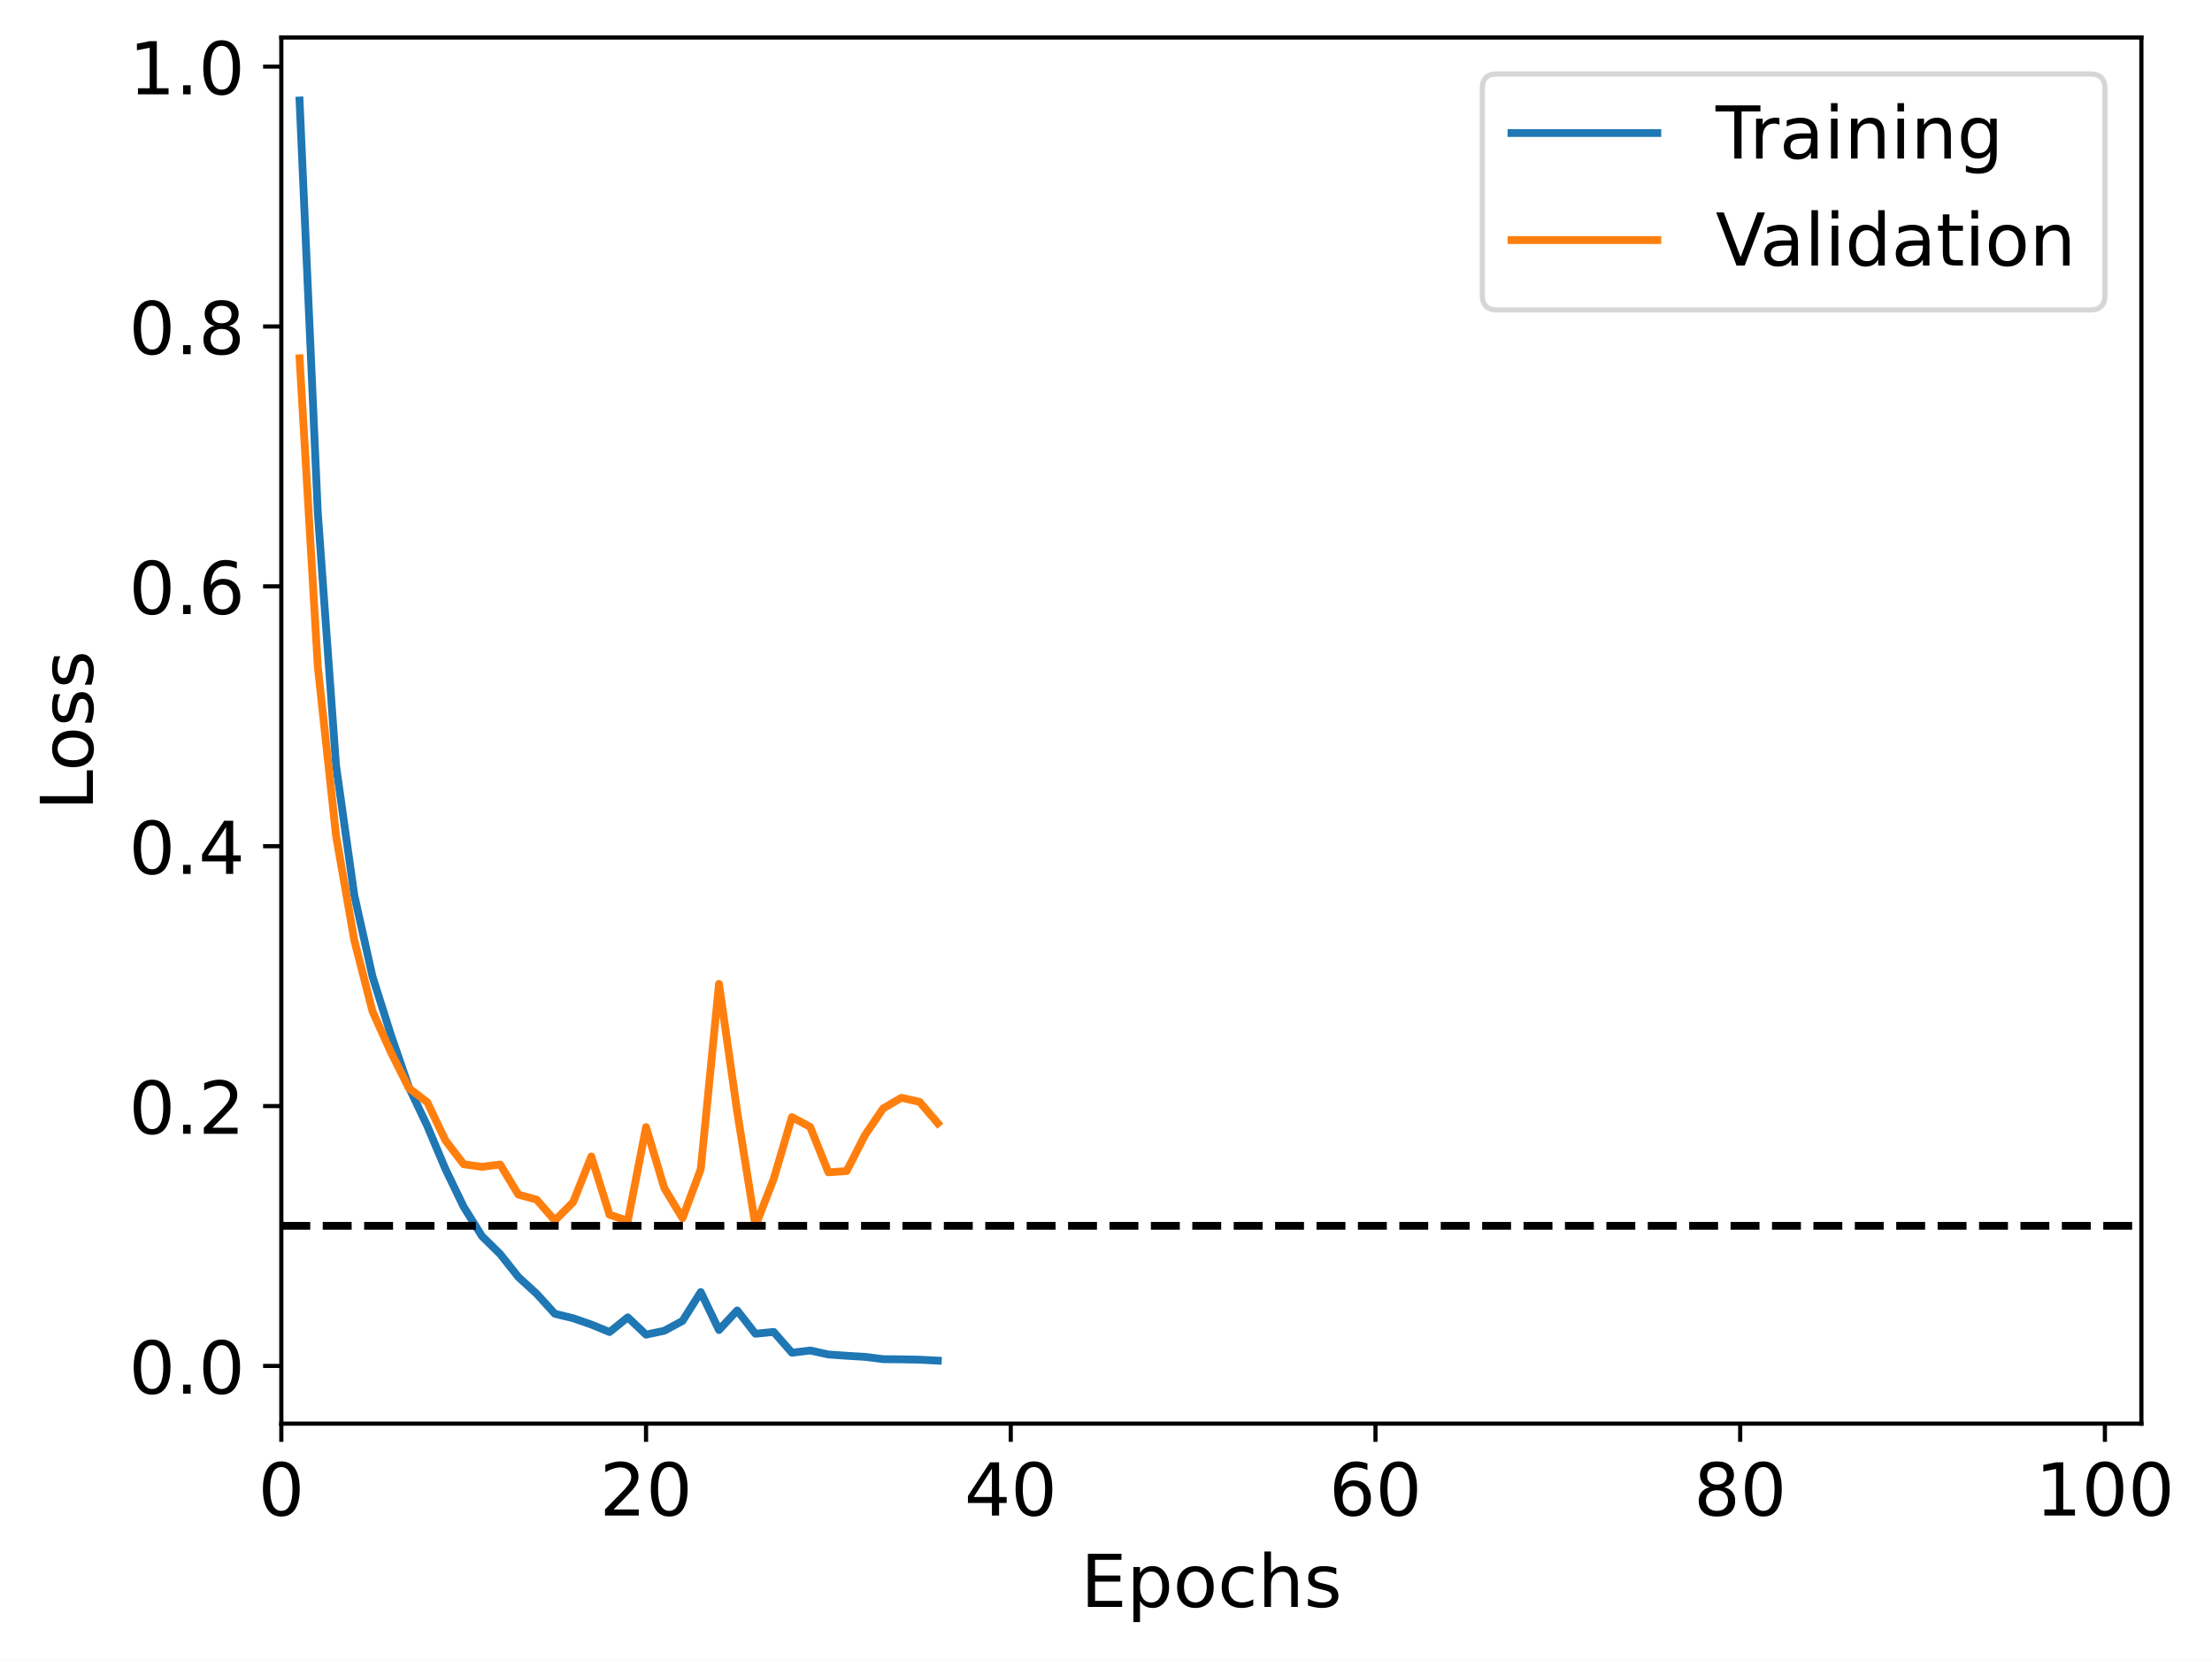
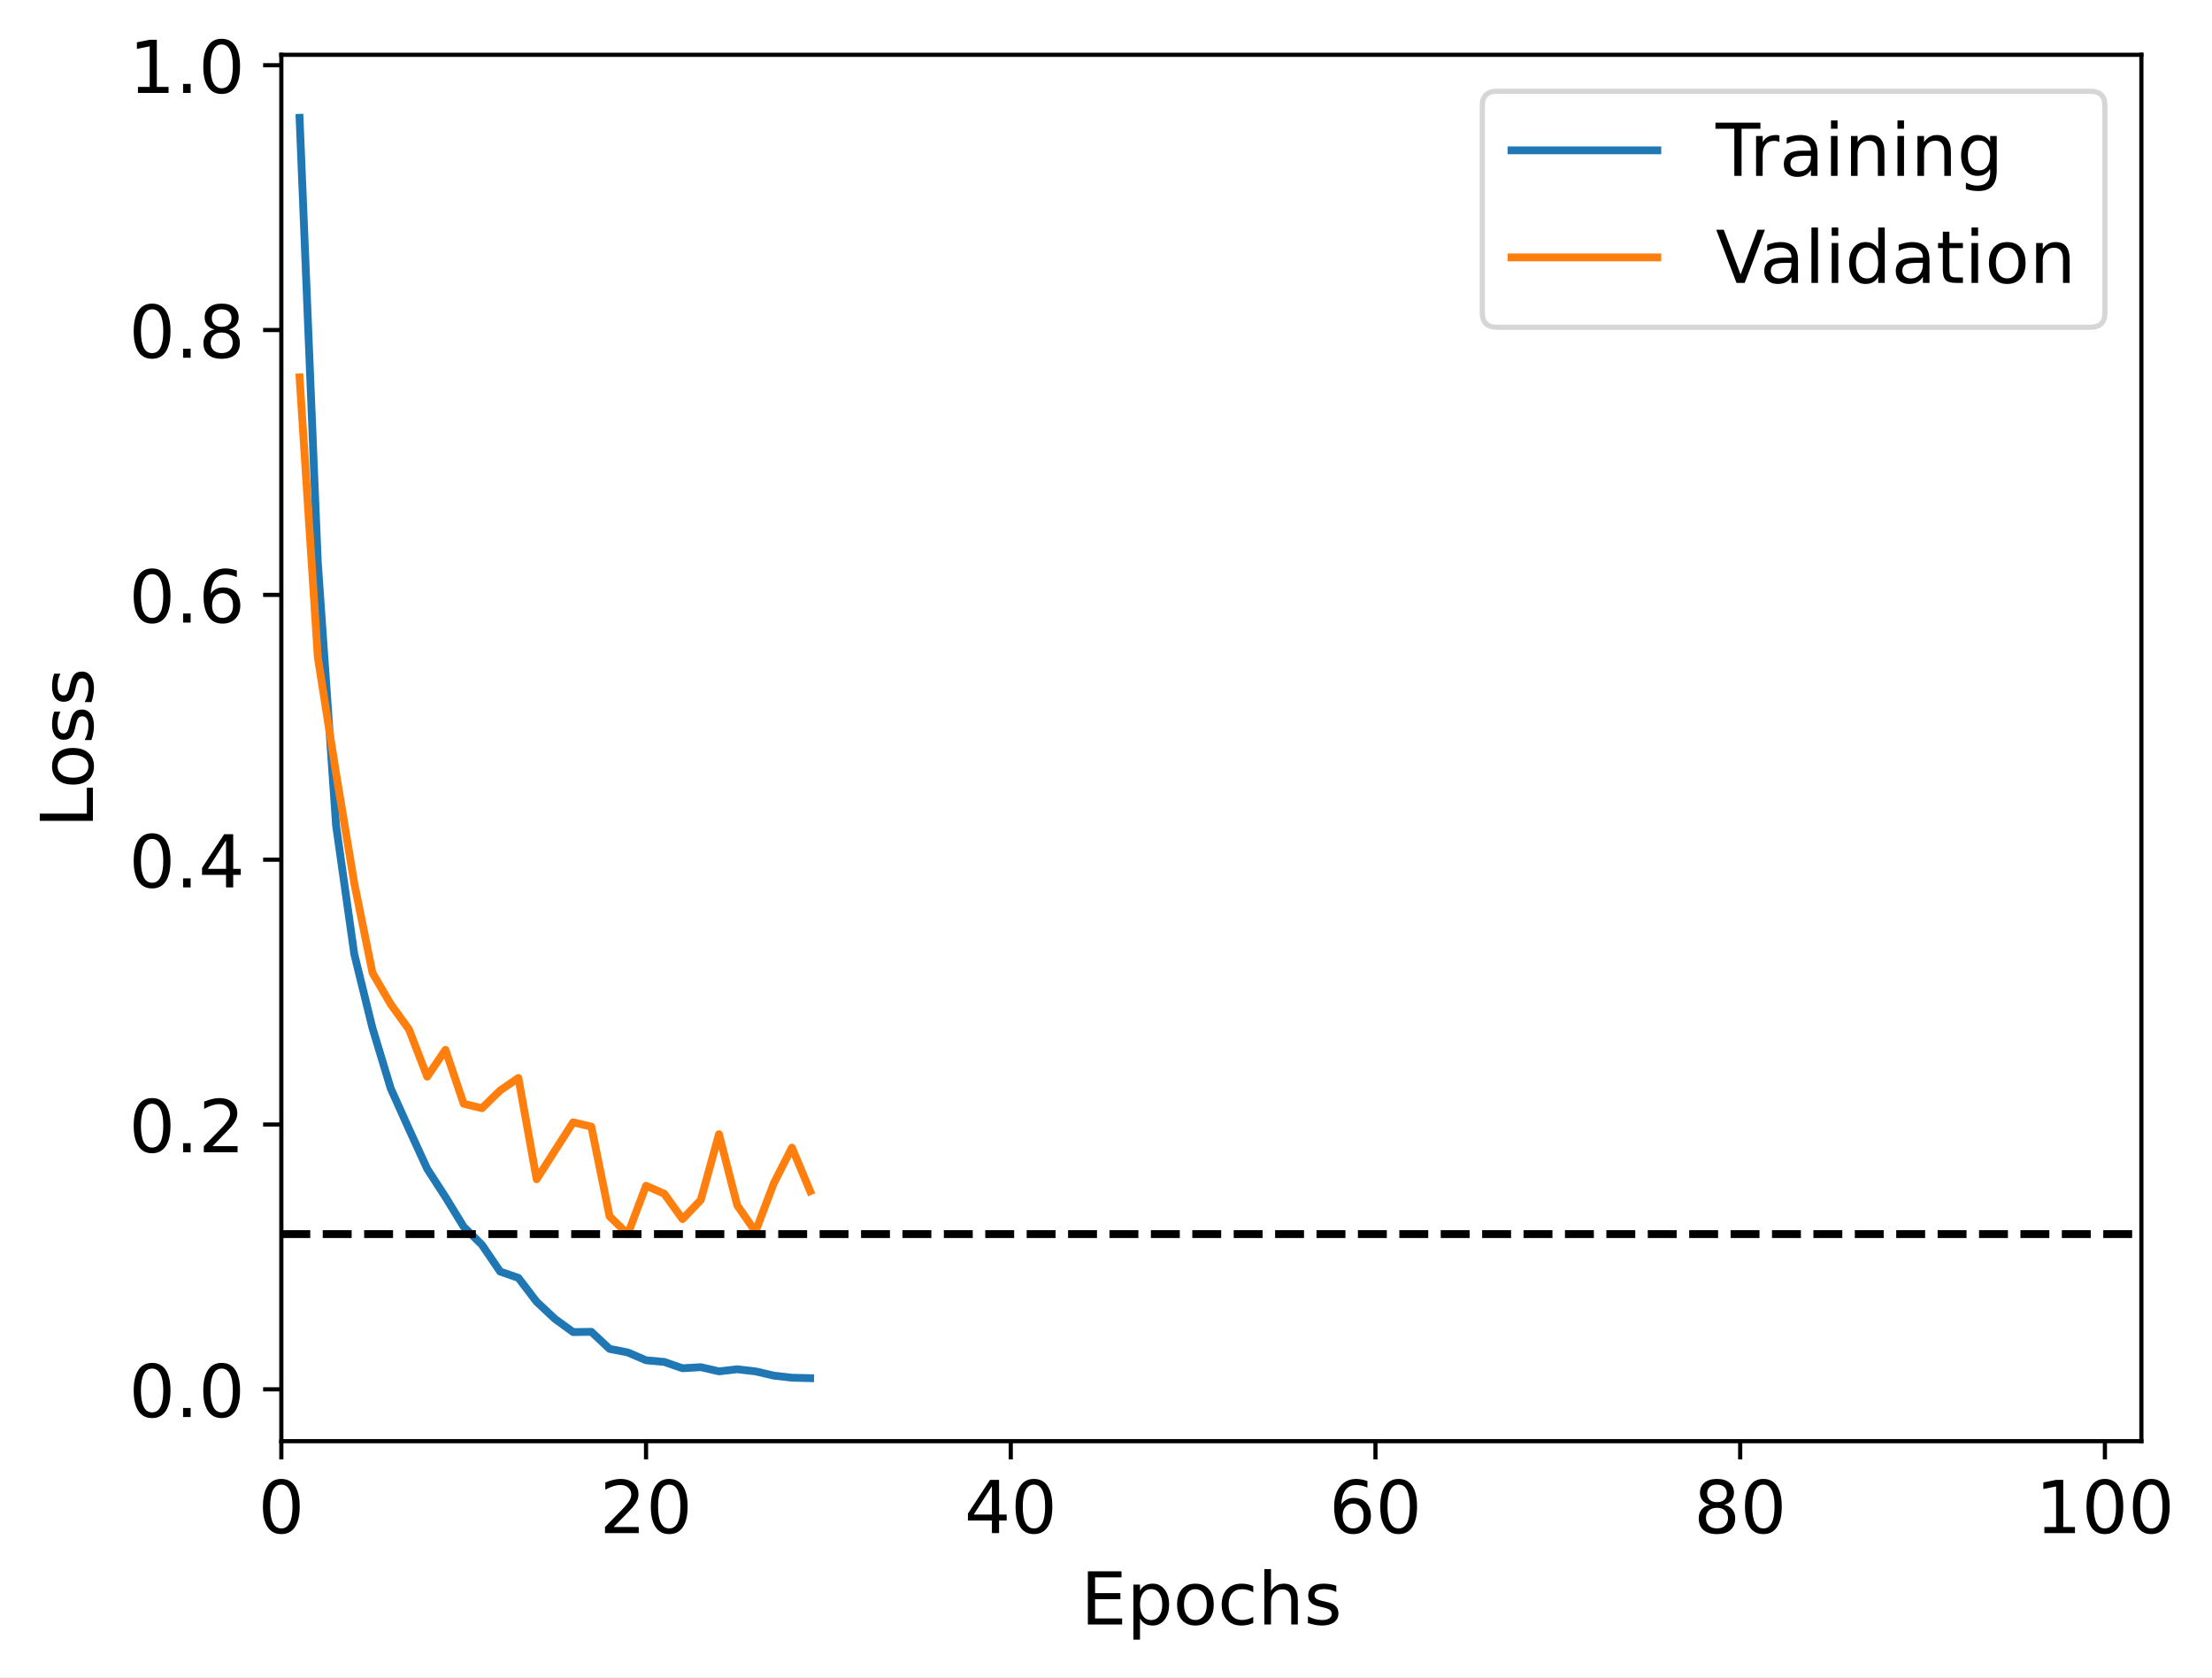
- <svg xmlns="http://www.w3.org/2000/svg" xmlns:xlink="http://www.w3.org/1999/xlink" width="424.693pt" height="318.611pt" viewBox="0 0 424.693 318.611" version="1.1">
+ <svg xmlns="http://www.w3.org/2000/svg" xmlns:xlink="http://www.w3.org/1999/xlink" width="424.693pt" height="321.929pt" viewBox="0 0 424.693 321.929" version="1.1">
  <defs>
    <style type="text/css">*{stroke-linejoin: round; stroke-linecap: butt}</style>
  </defs>
  <g id="figure_1">
    <g id="patch_1">
-       <path d="M 0 318.611  L 424.693 318.611  L 424.693 0  L 0 0  z " style="fill: #ffffff" />
+       <path d="M 0 321.929  L 424.693 321.929  L 424.693 0  L 0 0  z " style="fill: #ffffff" />
    </g>
    <g id="axes_1">
      <g id="patch_2">
-         <path d="M 54.014 273.312  L 411.134 273.312  L 411.134 7.2  L 54.014 7.2  z " style="fill: #ffffff" />
+         <path d="M 54.014 276.63  L 411.134 276.63  L 411.134 10.518  L 54.014 10.518  z " style="fill: #ffffff" />
      </g>
      <g id="matplotlib.axis_1">
        <g id="xtick_1">
          <g id="line2d_1">
            <defs>
-               <path id="mb3b0afe86f" d="M 0 0  L 0 3.5  " style="stroke: #000000; stroke-width: 0.8" />
-             </defs>
-             <g>
-               <use xlink:href="#mb3b0afe86f" x="54.014" y="273.312" style="stroke: #000000; stroke-width: 0.8" />
+               <path id="m5e305b3d08" d="M 0 0  L 0 3.5  " style="stroke: #000000; stroke-width: 0.8" />
+             </defs>
+             <g>
+               <use xlink:href="#m5e305b3d08" x="54.014" y="276.63" style="stroke: #000000; stroke-width: 0.8" />
            </g>
          </g>
          <g id="text_1">
-             <g transform="translate(49.56 290.9498) scale(0.14 -0.14)">
+             <g transform="translate(49.56 294.2677) scale(0.14 -0.14)">
              <defs>
                <path id="DejaVuSans-30" d="M 2034 4250  Q 1547 4250 1301 3770  Q 1056 3291 1056 2328  Q 1056 1369 1301 889  Q 1547 409 2034 409  Q 2525 409 2770 889  Q 3016 1369 3016 2328  Q 3016 3291 2770 3770  Q 2525 4250 2034 4250  z M 2034 4750  Q 2819 4750 3233 4129  Q 3647 3509 3647 2328  Q 3647 1150 3233 529  Q 2819 -91 2034 -91  Q 1250 -91 836 529  Q 422 1150 422 2328  Q 422 3509 836 4129  Q 1250 4750 2034 4750  z " transform="scale(0.015625)" />
              </defs>
              <use xlink:href="#DejaVuSans-30" />
            </g>
          </g>
        </g>
        <g id="xtick_2">
          <g id="line2d_2">
            <g>
-               <use xlink:href="#mb3b0afe86f" x="124.037" y="273.312" style="stroke: #000000; stroke-width: 0.8" />
+               <use xlink:href="#m5e305b3d08" x="124.037" y="276.63" style="stroke: #000000; stroke-width: 0.8" />
            </g>
          </g>
          <g id="text_2">
-             <g transform="translate(115.1298 290.9498) scale(0.14 -0.14)">
+             <g transform="translate(115.1298 294.2677) scale(0.14 -0.14)">
              <defs>
                <path id="DejaVuSans-32" d="M 1228 531  L 3431 531  L 3431 0  L 469 0  L 469 531  Q 828 903 1448 1529  Q 2069 2156 2228 2338  Q 2531 2678 2651 2914  Q 2772 3150 2772 3378  Q 2772 3750 2511 3984  Q 2250 4219 1831 4219  Q 1534 4219 1204 4116  Q 875 4013 500 3803  L 500 4441  Q 881 4594 1212 4672  Q 1544 4750 1819 4750  Q 2544 4750 2975 4387  Q 3406 4025 3406 3419  Q 3406 3131 3298 2873  Q 3191 2616 2906 2266  Q 2828 2175 2409 1742  Q 1991 1309 1228 531  z " transform="scale(0.015625)" />
              </defs>
              <use xlink:href="#DejaVuSans-32" />
              <use xlink:href="#DejaVuSans-30" x="63.623" />
            </g>
          </g>
        </g>
        <g id="xtick_3">
          <g id="line2d_3">
            <g>
-               <use xlink:href="#mb3b0afe86f" x="194.061" y="273.312" style="stroke: #000000; stroke-width: 0.8" />
+               <use xlink:href="#m5e305b3d08" x="194.061" y="276.63" style="stroke: #000000; stroke-width: 0.8" />
            </g>
          </g>
          <g id="text_3">
-             <g transform="translate(185.1533 290.9498) scale(0.14 -0.14)">
+             <g transform="translate(185.1533 294.2677) scale(0.14 -0.14)">
              <defs>
                <path id="DejaVuSans-34" d="M 2419 4116  L 825 1625  L 2419 1625  L 2419 4116  z M 2253 4666  L 3047 4666  L 3047 1625  L 3713 1625  L 3713 1100  L 3047 1100  L 3047 0  L 2419 0  L 2419 1100  L 313 1100  L 313 1709  L 2253 4666  z " transform="scale(0.015625)" />
              </defs>
              <use xlink:href="#DejaVuSans-34" />
              <use xlink:href="#DejaVuSans-30" x="63.623" />
            </g>
          </g>
        </g>
        <g id="xtick_4">
          <g id="line2d_4">
            <g>
-               <use xlink:href="#mb3b0afe86f" x="264.084" y="273.312" style="stroke: #000000; stroke-width: 0.8" />
+               <use xlink:href="#m5e305b3d08" x="264.084" y="276.63" style="stroke: #000000; stroke-width: 0.8" />
            </g>
          </g>
          <g id="text_4">
-             <g transform="translate(255.1768 290.9498) scale(0.14 -0.14)">
+             <g transform="translate(255.1768 294.2677) scale(0.14 -0.14)">
              <defs>
                <path id="DejaVuSans-36" d="M 2113 2584  Q 1688 2584 1439 2293  Q 1191 2003 1191 1497  Q 1191 994 1439 701  Q 1688 409 2113 409  Q 2538 409 2786 701  Q 3034 994 3034 1497  Q 3034 2003 2786 2293  Q 2538 2584 2113 2584  z M 3366 4563  L 3366 3988  Q 3128 4100 2886 4159  Q 2644 4219 2406 4219  Q 1781 4219 1451 3797  Q 1122 3375 1075 2522  Q 1259 2794 1537 2939  Q 1816 3084 2150 3084  Q 2853 3084 3261 2657  Q 3669 2231 3669 1497  Q 3669 778 3244 343  Q 2819 -91 2113 -91  Q 1303 -91 875 529  Q 447 1150 447 2328  Q 447 3434 972 4092  Q 1497 4750 2381 4750  Q 2619 4750 2861 4703  Q 3103 4656 3366 4563  z " transform="scale(0.015625)" />
              </defs>
              <use xlink:href="#DejaVuSans-36" />
              <use xlink:href="#DejaVuSans-30" x="63.623" />
            </g>
          </g>
        </g>
        <g id="xtick_5">
          <g id="line2d_5">
            <g>
-               <use xlink:href="#mb3b0afe86f" x="334.108" y="273.312" style="stroke: #000000; stroke-width: 0.8" />
+               <use xlink:href="#m5e305b3d08" x="334.108" y="276.63" style="stroke: #000000; stroke-width: 0.8" />
            </g>
          </g>
          <g id="text_5">
-             <g transform="translate(325.2004 290.9498) scale(0.14 -0.14)">
+             <g transform="translate(325.2004 294.2677) scale(0.14 -0.14)">
              <defs>
                <path id="DejaVuSans-38" d="M 2034 2216  Q 1584 2216 1326 1975  Q 1069 1734 1069 1313  Q 1069 891 1326 650  Q 1584 409 2034 409  Q 2484 409 2743 651  Q 3003 894 3003 1313  Q 3003 1734 2745 1975  Q 2488 2216 2034 2216  z M 1403 2484  Q 997 2584 770 2862  Q 544 3141 544 3541  Q 544 4100 942 4425  Q 1341 4750 2034 4750  Q 2731 4750 3128 4425  Q 3525 4100 3525 3541  Q 3525 3141 3298 2862  Q 3072 2584 2669 2484  Q 3125 2378 3379 2068  Q 3634 1759 3634 1313  Q 3634 634 3220 271  Q 2806 -91 2034 -91  Q 1263 -91 848 271  Q 434 634 434 1313  Q 434 1759 690 2068  Q 947 2378 1403 2484  z M 1172 3481  Q 1172 3119 1398 2916  Q 1625 2713 2034 2713  Q 2441 2713 2670 2916  Q 2900 3119 2900 3481  Q 2900 3844 2670 4047  Q 2441 4250 2034 4250  Q 1625 4250 1398 4047  Q 1172 3844 1172 3481  z " transform="scale(0.015625)" />
              </defs>
              <use xlink:href="#DejaVuSans-38" />
              <use xlink:href="#DejaVuSans-30" x="63.623" />
            </g>
          </g>
        </g>
        <g id="xtick_6">
          <g id="line2d_6">
            <g>
-               <use xlink:href="#mb3b0afe86f" x="404.131" y="273.312" style="stroke: #000000; stroke-width: 0.8" />
+               <use xlink:href="#m5e305b3d08" x="404.131" y="276.63" style="stroke: #000000; stroke-width: 0.8" />
            </g>
          </g>
          <g id="text_6">
-             <g transform="translate(390.7701 290.9498) scale(0.14 -0.14)">
+             <g transform="translate(390.7701 294.2677) scale(0.14 -0.14)">
              <defs>
                <path id="DejaVuSans-31" d="M 794 531  L 1825 531  L 1825 4091  L 703 3866  L 703 4441  L 1819 4666  L 2450 4666  L 2450 531  L 3481 531  L 3481 0  L 794 0  L 794 531  z " transform="scale(0.015625)" />
              </defs>
              <use xlink:href="#DejaVuSans-31" />
              <use xlink:href="#DejaVuSans-30" x="63.623" />
              <use xlink:href="#DejaVuSans-30" x="127.246" />
            </g>
          </g>
        </g>
        <g id="text_7">
-           <g transform="translate(207.4919 308.4992) scale(0.14 -0.14)">
+           <g transform="translate(207.4919 311.817) scale(0.14 -0.14)">
            <defs>
              <path id="DejaVuSans-45" d="M 628 4666  L 3578 4666  L 3578 4134  L 1259 4134  L 1259 2753  L 3481 2753  L 3481 2222  L 1259 2222  L 1259 531  L 3634 531  L 3634 0  L 628 0  L 628 4666  z " transform="scale(0.015625)" />
              <path id="DejaVuSans-70" d="M 1159 525  L 1159 -1331  L 581 -1331  L 581 3500  L 1159 3500  L 1159 2969  Q 1341 3281 1617 3432  Q 1894 3584 2278 3584  Q 2916 3584 3314 3078  Q 3713 2572 3713 1747  Q 3713 922 3314 415  Q 2916 -91 2278 -91  Q 1894 -91 1617 61  Q 1341 213 1159 525  z M 3116 1747  Q 3116 2381 2855 2742  Q 2594 3103 2138 3103  Q 1681 3103 1420 2742  Q 1159 2381 1159 1747  Q 1159 1113 1420 752  Q 1681 391 2138 391  Q 2594 391 2855 752  Q 3116 1113 3116 1747  z " transform="scale(0.015625)" />
              <path id="DejaVuSans-6f" d="M 1959 3097  Q 1497 3097 1228 2736  Q 959 2375 959 1747  Q 959 1119 1226 758  Q 1494 397 1959 397  Q 2419 397 2687 759  Q 2956 1122 2956 1747  Q 2956 2369 2687 2733  Q 2419 3097 1959 3097  z M 1959 3584  Q 2709 3584 3137 3096  Q 3566 2609 3566 1747  Q 3566 888 3137 398  Q 2709 -91 1959 -91  Q 1206 -91 779 398  Q 353 888 353 1747  Q 353 2609 779 3096  Q 1206 3584 1959 3584  z " transform="scale(0.015625)" />
              <path id="DejaVuSans-63" d="M 3122 3366  L 3122 2828  Q 2878 2963 2633 3030  Q 2388 3097 2138 3097  Q 1578 3097 1268 2742  Q 959 2388 959 1747  Q 959 1106 1268 751  Q 1578 397 2138 397  Q 2388 397 2633 464  Q 2878 531 3122 666  L 3122 134  Q 2881 22 2623 -34  Q 2366 -91 2075 -91  Q 1284 -91 818 406  Q 353 903 353 1747  Q 353 2603 823 3093  Q 1294 3584 2113 3584  Q 2378 3584 2631 3529  Q 2884 3475 3122 3366  z " transform="scale(0.015625)" />
              <path id="DejaVuSans-68" d="M 3513 2113  L 3513 0  L 2938 0  L 2938 2094  Q 2938 2591 2744 2837  Q 2550 3084 2163 3084  Q 1697 3084 1428 2787  Q 1159 2491 1159 1978  L 1159 0  L 581 0  L 581 4863  L 1159 4863  L 1159 2956  Q 1366 3272 1645 3428  Q 1925 3584 2291 3584  Q 2894 3584 3203 3211  Q 3513 2838 3513 2113  z " transform="scale(0.015625)" />
              <path id="DejaVuSans-73" d="M 2834 3397  L 2834 2853  Q 2591 2978 2328 3040  Q 2066 3103 1784 3103  Q 1356 3103 1142 2972  Q 928 2841 928 2578  Q 928 2378 1081 2264  Q 1234 2150 1697 2047  L 1894 2003  Q 2506 1872 2764 1633  Q 3022 1394 3022 966  Q 3022 478 2636 193  Q 2250 -91 1575 -91  Q 1294 -91 989 -36  Q 684 19 347 128  L 347 722  Q 666 556 975 473  Q 1284 391 1588 391  Q 1994 391 2212 530  Q 2431 669 2431 922  Q 2431 1156 2273 1281  Q 2116 1406 1581 1522  L 1381 1569  Q 847 1681 609 1914  Q 372 2147 372 2553  Q 372 3047 722 3315  Q 1072 3584 1716 3584  Q 2034 3584 2315 3537  Q 2597 3491 2834 3397  z " transform="scale(0.015625)" />
            </defs>
            <use xlink:href="#DejaVuSans-45" />
            <use xlink:href="#DejaVuSans-70" x="63.184" />
            <use xlink:href="#DejaVuSans-6f" x="126.66" />
            <use xlink:href="#DejaVuSans-63" x="187.842" />
            <use xlink:href="#DejaVuSans-68" x="242.822" />
            <use xlink:href="#DejaVuSans-73" x="306.201" />
          </g>
        </g>
      </g>
      <g id="matplotlib.axis_2">
        <g id="ytick_1">
          <g id="line2d_7">
            <defs>
-               <path id="m6df9de753b" d="M 0 0  L -3.5 0  " style="stroke: #000000; stroke-width: 0.8" />
-             </defs>
-             <g>
-               <use xlink:href="#m6df9de753b" x="54.014" y="262.234" style="stroke: #000000; stroke-width: 0.8" />
+               <path id="m5e22cb91a9" d="M 0 0  L -3.5 0  " style="stroke: #000000; stroke-width: 0.8" />
+             </defs>
+             <g>
+               <use xlink:href="#m5e22cb91a9" x="54.014" y="266.676" style="stroke: #000000; stroke-width: 0.8" />
            </g>
          </g>
          <g id="text_8">
-             <g transform="translate(24.74938 267.5531) scale(0.14 -0.14)">
+             <g transform="translate(24.74938 271.9946) scale(0.14 -0.14)">
              <defs>
                <path id="DejaVuSans-2e" d="M 684 794  L 1344 794  L 1344 0  L 684 0  L 684 794  z " transform="scale(0.015625)" />
              </defs>
              <use xlink:href="#DejaVuSans-30" />
              <use xlink:href="#DejaVuSans-2e" x="63.623" />
              <use xlink:href="#DejaVuSans-30" x="95.41" />
            </g>
          </g>
        </g>
        <g id="ytick_2">
          <g id="line2d_8">
            <g>
-               <use xlink:href="#m6df9de753b" x="54.014" y="212.345" style="stroke: #000000; stroke-width: 0.8" />
+               <use xlink:href="#m5e22cb91a9" x="54.014" y="215.844" style="stroke: #000000; stroke-width: 0.8" />
            </g>
          </g>
          <g id="text_9">
-             <g transform="translate(24.74938 217.6639) scale(0.14 -0.14)">
+             <g transform="translate(24.74938 221.1633) scale(0.14 -0.14)">
              <use xlink:href="#DejaVuSans-30" />
              <use xlink:href="#DejaVuSans-2e" x="63.623" />
              <use xlink:href="#DejaVuSans-32" x="95.41" />
            </g>
          </g>
        </g>
        <g id="ytick_3">
          <g id="line2d_9">
            <g>
-               <use xlink:href="#m6df9de753b" x="54.014" y="162.456" style="stroke: #000000; stroke-width: 0.8" />
+               <use xlink:href="#m5e22cb91a9" x="54.014" y="165.013" style="stroke: #000000; stroke-width: 0.8" />
            </g>
          </g>
          <g id="text_10">
-             <g transform="translate(24.74938 167.7747) scale(0.14 -0.14)">
+             <g transform="translate(24.74938 170.3319) scale(0.14 -0.14)">
              <use xlink:href="#DejaVuSans-30" />
              <use xlink:href="#DejaVuSans-2e" x="63.623" />
              <use xlink:href="#DejaVuSans-34" x="95.41" />
            </g>
          </g>
        </g>
        <g id="ytick_4">
          <g id="line2d_10">
            <g>
-               <use xlink:href="#m6df9de753b" x="54.014" y="112.567" style="stroke: #000000; stroke-width: 0.8" />
+               <use xlink:href="#m5e22cb91a9" x="54.014" y="114.182" style="stroke: #000000; stroke-width: 0.8" />
            </g>
          </g>
          <g id="text_11">
-             <g transform="translate(24.74938 117.8856) scale(0.14 -0.14)">
+             <g transform="translate(24.74938 119.5005) scale(0.14 -0.14)">
              <use xlink:href="#DejaVuSans-30" />
              <use xlink:href="#DejaVuSans-2e" x="63.623" />
              <use xlink:href="#DejaVuSans-36" x="95.41" />
            </g>
          </g>
        </g>
        <g id="ytick_5">
          <g id="line2d_11">
            <g>
-               <use xlink:href="#m6df9de753b" x="54.014" y="62.678" style="stroke: #000000; stroke-width: 0.8" />
+               <use xlink:href="#m5e22cb91a9" x="54.014" y="63.35" style="stroke: #000000; stroke-width: 0.8" />
            </g>
          </g>
          <g id="text_12">
-             <g transform="translate(24.74938 67.99642) scale(0.14 -0.14)">
+             <g transform="translate(24.74938 68.66918) scale(0.14 -0.14)">
              <use xlink:href="#DejaVuSans-30" />
              <use xlink:href="#DejaVuSans-2e" x="63.623" />
              <use xlink:href="#DejaVuSans-38" x="95.41" />
            </g>
          </g>
        </g>
        <g id="ytick_6">
          <g id="line2d_12">
            <g>
-               <use xlink:href="#m6df9de753b" x="54.014" y="12.788" style="stroke: #000000; stroke-width: 0.8" />
+               <use xlink:href="#m5e22cb91a9" x="54.014" y="12.519" style="stroke: #000000; stroke-width: 0.8" />
            </g>
          </g>
          <g id="text_13">
-             <g transform="translate(24.74938 18.10726) scale(0.14 -0.14)">
+             <g transform="translate(24.74938 17.83781) scale(0.14 -0.14)">
              <use xlink:href="#DejaVuSans-31" />
              <use xlink:href="#DejaVuSans-2e" x="63.623" />
              <use xlink:href="#DejaVuSans-30" x="95.41" />
            </g>
          </g>
        </g>
        <g id="text_14">
-           <g transform="translate(17.83781 155.6101) rotate(-90) scale(0.14 -0.14)">
+           <g transform="translate(17.83781 158.9279) rotate(-90) scale(0.14 -0.14)">
            <defs>
              <path id="DejaVuSans-4c" d="M 628 4666  L 1259 4666  L 1259 531  L 3531 531  L 3531 0  L 628 0  L 628 4666  z " transform="scale(0.015625)" />
            </defs>
            <use xlink:href="#DejaVuSans-4c" />
            <use xlink:href="#DejaVuSans-6f" x="53.963" />
            <use xlink:href="#DejaVuSans-73" x="115.145" />
            <use xlink:href="#DejaVuSans-73" x="167.244" />
          </g>
        </g>
      </g>
      <g id="line2d_13">
-         <path d="M 57.515 19.296  L 61.016 98.415  L 64.517 146.921  L 68.018 171.825  L 71.52 187.486  L 75.021 198.592  L 78.522 208.764  L 82.023 216.136  L 85.524 224.442  L 89.026 231.695  L 92.527 237.311  L 96.028 240.756  L 99.529 245.169  L 103.03 248.373  L 106.531 252.221  L 110.033 253.073  L 113.534 254.288  L 117.035 255.723  L 120.536 252.906  L 124.037 256.229  L 127.538 255.484  L 131.04 253.593  L 134.541 248.054  L 138.042 255.338  L 141.543 251.579  L 145.044 256.056  L 148.546 255.705  L 152.047 259.697  L 155.548 259.268  L 159.049 260.036  L 162.55 260.282  L 166.051 260.489  L 169.553 260.937  L 173.054 260.97  L 176.555 261.037  L 180.056 261.216  " clip-path="url(#pd1f0dd5f10)" style="fill: none; stroke: #1f77b4; stroke-width: 1.5; stroke-linecap: square" />
+         <path d="M 57.515 22.614  L 61.016 107.913  L 64.517 158.384  L 68.018 183.137  L 71.52 197.364  L 75.021 208.933  L 78.522 216.719  L 82.023 224.361  L 85.524 229.757  L 89.026 235.48  L 92.527 238.938  L 96.028 244.069  L 99.529 245.285  L 103.03 249.865  L 106.531 253.146  L 110.033 255.69  L 113.534 255.638  L 117.035 258.912  L 120.536 259.6  L 124.037 261.102  L 127.538 261.419  L 131.04 262.634  L 134.541 262.423  L 138.042 263.228  L 141.543 262.827  L 145.044 263.229  L 148.546 264.042  L 152.047 264.447  L 155.548 264.534  " clip-path="url(#p880abdb316)" style="fill: none; stroke: #1f77b4; stroke-width: 1.5; stroke-linecap: square" />
      </g>
      <g id="line2d_14">
-         <path d="M 57.515 68.787  L 61.016 127.964  L 64.517 160.41  L 68.018 180.504  L 71.52 194.157  L 75.021 201.933  L 78.522 208.917  L 82.023 211.595  L 85.524 218.938  L 89.026 223.518  L 92.527 224.007  L 96.028 223.567  L 99.529 229.34  L 103.03 230.307  L 106.531 234.321  L 110.033 230.796  L 113.534 222.021  L 117.035 233.211  L 120.536 234.376  L 124.037 216.387  L 127.538 228.095  L 131.04 233.871  L 134.541 224.456  L 138.042 188.892  L 141.543 213.468  L 145.044 235.338  L 148.546 226.328  L 152.047 214.462  L 155.548 216.353  L 159.049 225.058  L 162.55 224.829  L 166.051 217.965  L 169.553 212.802  L 173.054 210.758  L 176.555 211.534  L 180.056 215.639  " clip-path="url(#pd1f0dd5f10)" style="fill: none; stroke: #ff7f0e; stroke-width: 1.5; stroke-linecap: square" />
+         <path d="M 57.515 72.432  L 61.016 126.163  L 64.517 148.393  L 68.018 169.527  L 71.52 186.753  L 75.021 192.758  L 78.522 197.593  L 82.023 206.665  L 85.524 201.512  L 89.026 211.864  L 92.527 212.716  L 96.028 209.308  L 99.529 206.914  L 103.03 226.359  L 106.531 220.874  L 110.033 215.424  L 113.534 216.261  L 117.035 233.474  L 120.536 236.882  L 124.037 227.602  L 127.538 229.136  L 131.04 234.003  L 134.541 230.347  L 138.042 217.705  L 141.543 231.348  L 145.044 236.422  L 148.546 227.172  L 152.047 220.288  L 155.548 228.645  " clip-path="url(#p880abdb316)" style="fill: none; stroke: #ff7f0e; stroke-width: 1.5; stroke-linecap: square" />
      </g>
      <g id="line2d_15">
-         <path d="M 54.014 235.338  L 411.134 235.338  " clip-path="url(#pd1f0dd5f10)" style="fill: none; stroke-dasharray: 5.55,2.4; stroke-dashoffset: 0; stroke: #000000; stroke-width: 1.5" />
+         <path d="M 54.014 236.882  L 411.134 236.882  " clip-path="url(#p880abdb316)" style="fill: none; stroke-dasharray: 5.55,2.4; stroke-dashoffset: 0; stroke: #000000; stroke-width: 1.5" />
      </g>
      <g id="patch_3">
-         <path d="M 54.014 273.312  L 54.014 7.2  " style="fill: none; stroke: #000000; stroke-width: 0.8; stroke-linejoin: miter; stroke-linecap: square" />
+         <path d="M 54.014 276.63  L 54.014 10.518  " style="fill: none; stroke: #000000; stroke-width: 0.8; stroke-linejoin: miter; stroke-linecap: square" />
      </g>
      <g id="patch_4">
-         <path d="M 411.134 273.312  L 411.134 7.2  " style="fill: none; stroke: #000000; stroke-width: 0.8; stroke-linejoin: miter; stroke-linecap: square" />
+         <path d="M 411.134 276.63  L 411.134 10.518  " style="fill: none; stroke: #000000; stroke-width: 0.8; stroke-linejoin: miter; stroke-linecap: square" />
      </g>
      <g id="patch_5">
-         <path d="M 54.014 273.312  L 411.134 273.312  " style="fill: none; stroke: #000000; stroke-width: 0.8; stroke-linejoin: miter; stroke-linecap: square" />
+         <path d="M 54.014 276.63  L 411.134 276.63  " style="fill: none; stroke: #000000; stroke-width: 0.8; stroke-linejoin: miter; stroke-linecap: square" />
      </g>
      <g id="patch_6">
-         <path d="M 54.014 7.2  L 411.134 7.2  " style="fill: none; stroke: #000000; stroke-width: 0.8; stroke-linejoin: miter; stroke-linecap: square" />
+         <path d="M 54.014 10.518  L 411.134 10.518  " style="fill: none; stroke: #000000; stroke-width: 0.8; stroke-linejoin: miter; stroke-linecap: square" />
      </g>
      <g id="legend_1">
        <g id="patch_7">
-           <path d="M 287.4 59.499  L 401.334 59.499  Q 404.134 59.499 404.134 56.699  L 404.134 17  Q 404.134 14.2 401.334 14.2  L 287.4 14.2  Q 284.6 14.2 284.6 17  L 284.6 56.699  Q 284.6 59.499 287.4 59.499  z " style="fill: #ffffff; opacity: 0.8; stroke: #cccccc; stroke-linejoin: miter" />
+           <path d="M 287.4 62.817  L 401.334 62.817  Q 404.134 62.817 404.134 60.017  L 404.134 20.318  Q 404.134 17.518 401.334 17.518  L 287.4 17.518  Q 284.6 17.518 284.6 20.318  L 284.6 60.017  Q 284.6 62.817 287.4 62.817  z " style="fill: #ffffff; opacity: 0.8; stroke: #cccccc; stroke-linejoin: miter" />
        </g>
        <g id="line2d_16">
-           <path d="M 290.2 25.538  L 304.2 25.538  L 318.2 25.538  " style="fill: none; stroke: #1f77b4; stroke-width: 1.5; stroke-linecap: square" />
+           <path d="M 290.2 28.856  L 304.2 28.856  L 318.2 28.856  " style="fill: none; stroke: #1f77b4; stroke-width: 1.5; stroke-linecap: square" />
        </g>
        <g id="text_15">
-           <g transform="translate(329.4 30.43781) scale(0.14 -0.14)">
+           <g transform="translate(329.4 33.75566) scale(0.14 -0.14)">
            <defs>
              <path id="DejaVuSans-54" d="M -19 4666  L 3928 4666  L 3928 4134  L 2272 4134  L 2272 0  L 1638 0  L 1638 4134  L -19 4134  L -19 4666  z " transform="scale(0.015625)" />
              <path id="DejaVuSans-72" d="M 2631 2963  Q 2534 3019 2420 3045  Q 2306 3072 2169 3072  Q 1681 3072 1420 2755  Q 1159 2438 1159 1844  L 1159 0  L 581 0  L 581 3500  L 1159 3500  L 1159 2956  Q 1341 3275 1631 3429  Q 1922 3584 2338 3584  Q 2397 3584 2469 3576  Q 2541 3569 2628 3553  L 2631 2963  z " transform="scale(0.015625)" />
              <path id="DejaVuSans-61" d="M 2194 1759  Q 1497 1759 1228 1600  Q 959 1441 959 1056  Q 959 750 1161 570  Q 1363 391 1709 391  Q 2188 391 2477 730  Q 2766 1069 2766 1631  L 2766 1759  L 2194 1759  z M 3341 1997  L 3341 0  L 2766 0  L 2766 531  Q 2569 213 2275 61  Q 1981 -91 1556 -91  Q 1019 -91 701 211  Q 384 513 384 1019  Q 384 1609 779 1909  Q 1175 2209 1959 2209  L 2766 2209  L 2766 2266  Q 2766 2663 2505 2880  Q 2244 3097 1772 3097  Q 1472 3097 1187 3025  Q 903 2953 641 2809  L 641 3341  Q 956 3463 1253 3523  Q 1550 3584 1831 3584  Q 2591 3584 2966 3190  Q 3341 2797 3341 1997  z " transform="scale(0.015625)" />
              <path id="DejaVuSans-69" d="M 603 3500  L 1178 3500  L 1178 0  L 603 0  L 603 3500  z M 603 4863  L 1178 4863  L 1178 4134  L 603 4134  L 603 4863  z " transform="scale(0.015625)" />
              <path id="DejaVuSans-6e" d="M 3513 2113  L 3513 0  L 2938 0  L 2938 2094  Q 2938 2591 2744 2837  Q 2550 3084 2163 3084  Q 1697 3084 1428 2787  Q 1159 2491 1159 1978  L 1159 0  L 581 0  L 581 3500  L 1159 3500  L 1159 2956  Q 1366 3272 1645 3428  Q 1925 3584 2291 3584  Q 2894 3584 3203 3211  Q 3513 2838 3513 2113  z " transform="scale(0.015625)" />
              <path id="DejaVuSans-67" d="M 2906 1791  Q 2906 2416 2648 2759  Q 2391 3103 1925 3103  Q 1463 3103 1205 2759  Q 947 2416 947 1791  Q 947 1169 1205 825  Q 1463 481 1925 481  Q 2391 481 2648 825  Q 2906 1169 2906 1791  z M 3481 434  Q 3481 -459 3084 -895  Q 2688 -1331 1869 -1331  Q 1566 -1331 1297 -1286  Q 1028 -1241 775 -1147  L 775 -588  Q 1028 -725 1275 -790  Q 1522 -856 1778 -856  Q 2344 -856 2625 -561  Q 2906 -266 2906 331  L 2906 616  Q 2728 306 2450 153  Q 2172 0 1784 0  Q 1141 0 747 490  Q 353 981 353 1791  Q 353 2603 747 3093  Q 1141 3584 1784 3584  Q 2172 3584 2450 3431  Q 2728 3278 2906 2969  L 2906 3500  L 3481 3500  L 3481 434  z " transform="scale(0.015625)" />
            </defs>
            <use xlink:href="#DejaVuSans-54" />
            <use xlink:href="#DejaVuSans-72" x="46.334" />
            <use xlink:href="#DejaVuSans-61" x="87.447" />
            <use xlink:href="#DejaVuSans-69" x="148.727" />
            <use xlink:href="#DejaVuSans-6e" x="176.51" />
            <use xlink:href="#DejaVuSans-69" x="239.889" />
            <use xlink:href="#DejaVuSans-6e" x="267.672" />
            <use xlink:href="#DejaVuSans-67" x="331.051" />
          </g>
        </g>
        <g id="line2d_17">
-           <path d="M 290.2 46.087  L 304.2 46.087  L 318.2 46.087  " style="fill: none; stroke: #ff7f0e; stroke-width: 1.5; stroke-linecap: square" />
+           <path d="M 290.2 49.405  L 304.2 49.405  L 318.2 49.405  " style="fill: none; stroke: #ff7f0e; stroke-width: 1.5; stroke-linecap: square" />
        </g>
        <g id="text_16">
-           <g transform="translate(329.4 50.98719) scale(0.14 -0.14)">
+           <g transform="translate(329.4 54.30504) scale(0.14 -0.14)">
            <defs>
              <path id="DejaVuSans-56" d="M 1831 0  L 50 4666  L 709 4666  L 2188 738  L 3669 4666  L 4325 4666  L 2547 0  L 1831 0  z " transform="scale(0.015625)" />
              <path id="DejaVuSans-6c" d="M 603 4863  L 1178 4863  L 1178 0  L 603 0  L 603 4863  z " transform="scale(0.015625)" />
              <path id="DejaVuSans-64" d="M 2906 2969  L 2906 4863  L 3481 4863  L 3481 0  L 2906 0  L 2906 525  Q 2725 213 2448 61  Q 2172 -91 1784 -91  Q 1150 -91 751 415  Q 353 922 353 1747  Q 353 2572 751 3078  Q 1150 3584 1784 3584  Q 2172 3584 2448 3432  Q 2725 3281 2906 2969  z M 947 1747  Q 947 1113 1208 752  Q 1469 391 1925 391  Q 2381 391 2643 752  Q 2906 1113 2906 1747  Q 2906 2381 2643 2742  Q 2381 3103 1925 3103  Q 1469 3103 1208 2742  Q 947 2381 947 1747  z " transform="scale(0.015625)" />
              <path id="DejaVuSans-74" d="M 1172 4494  L 1172 3500  L 2356 3500  L 2356 3053  L 1172 3053  L 1172 1153  Q 1172 725 1289 603  Q 1406 481 1766 481  L 2356 481  L 2356 0  L 1766 0  Q 1100 0 847 248  Q 594 497 594 1153  L 594 3053  L 172 3053  L 172 3500  L 594 3500  L 594 4494  L 1172 4494  z " transform="scale(0.015625)" />
            </defs>
            <use xlink:href="#DejaVuSans-56" />
            <use xlink:href="#DejaVuSans-61" x="60.658" />
            <use xlink:href="#DejaVuSans-6c" x="121.938" />
            <use xlink:href="#DejaVuSans-69" x="149.721" />
            <use xlink:href="#DejaVuSans-64" x="177.504" />
            <use xlink:href="#DejaVuSans-61" x="240.98" />
            <use xlink:href="#DejaVuSans-74" x="302.26" />
            <use xlink:href="#DejaVuSans-69" x="341.469" />
            <use xlink:href="#DejaVuSans-6f" x="369.252" />
            <use xlink:href="#DejaVuSans-6e" x="430.434" />
          </g>
        </g>
      </g>
    </g>
  </g>
  <defs>
-     <clipPath id="pd1f0dd5f10">
-       <rect x="54.014" y="7.2" width="357.12" height="266.112" />
+     <clipPath id="p880abdb316">
+       <rect x="54.014" y="10.518" width="357.12" height="266.112" />
    </clipPath>
  </defs>
</svg>
